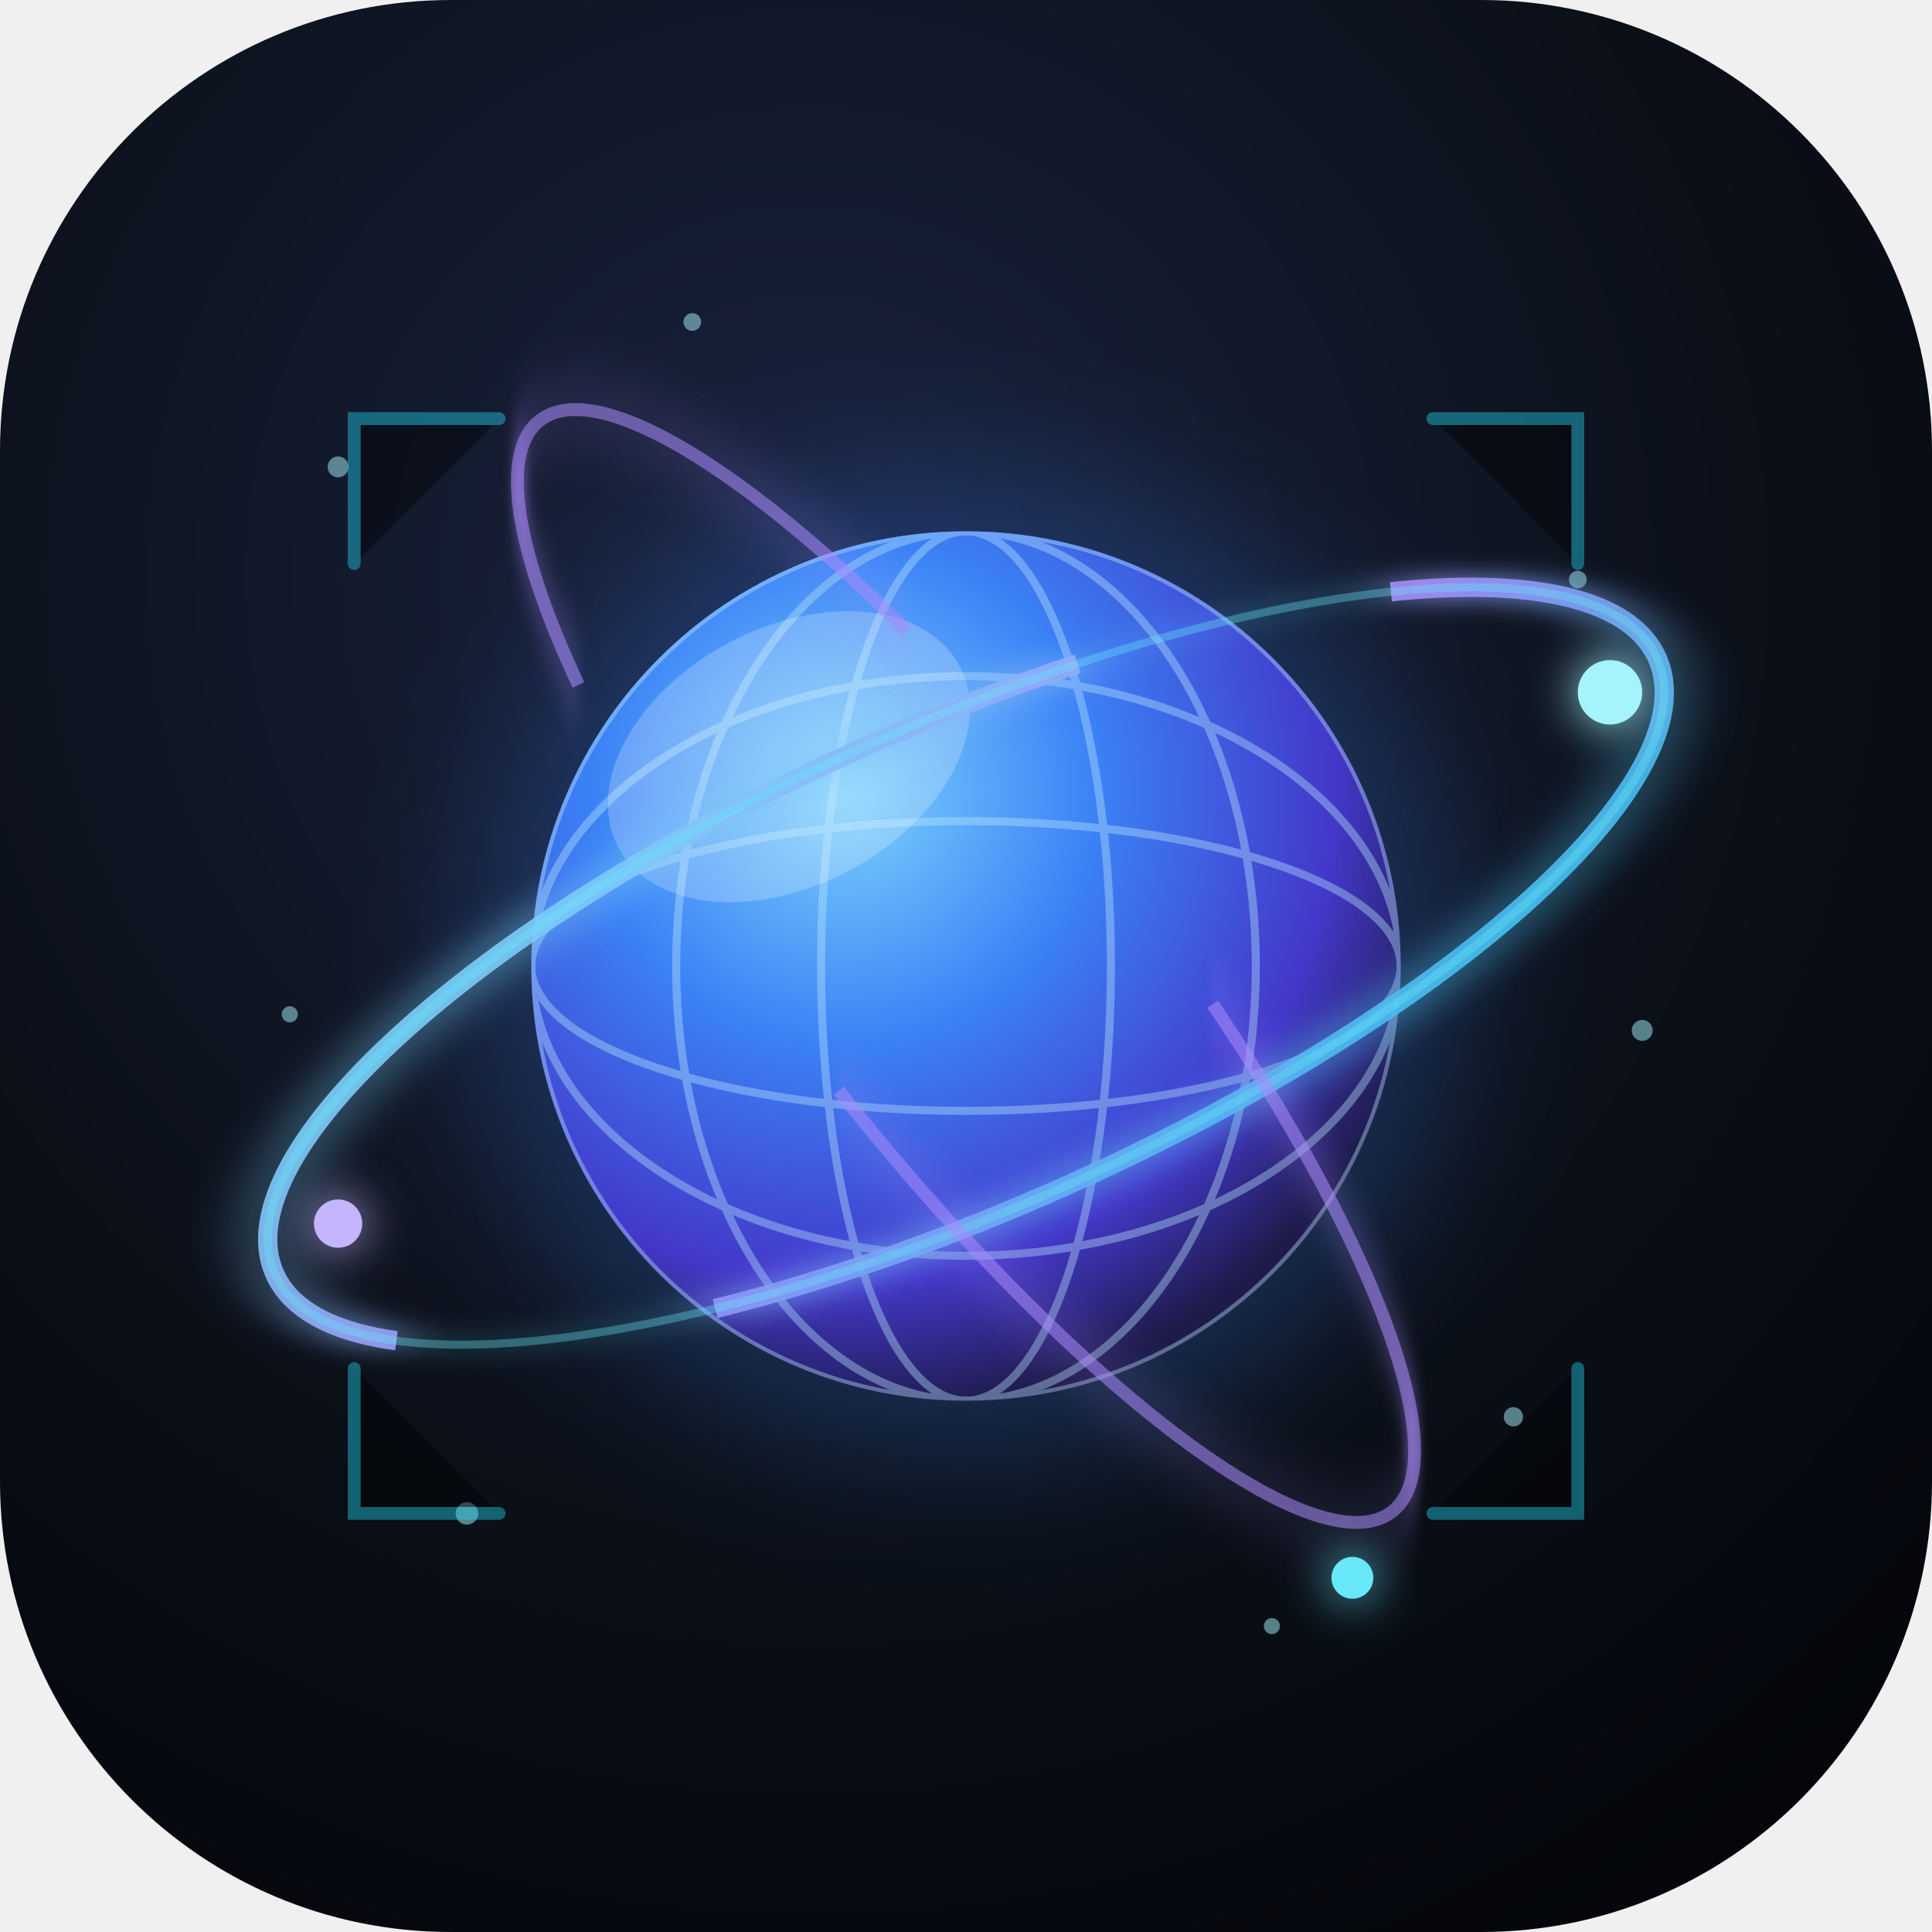
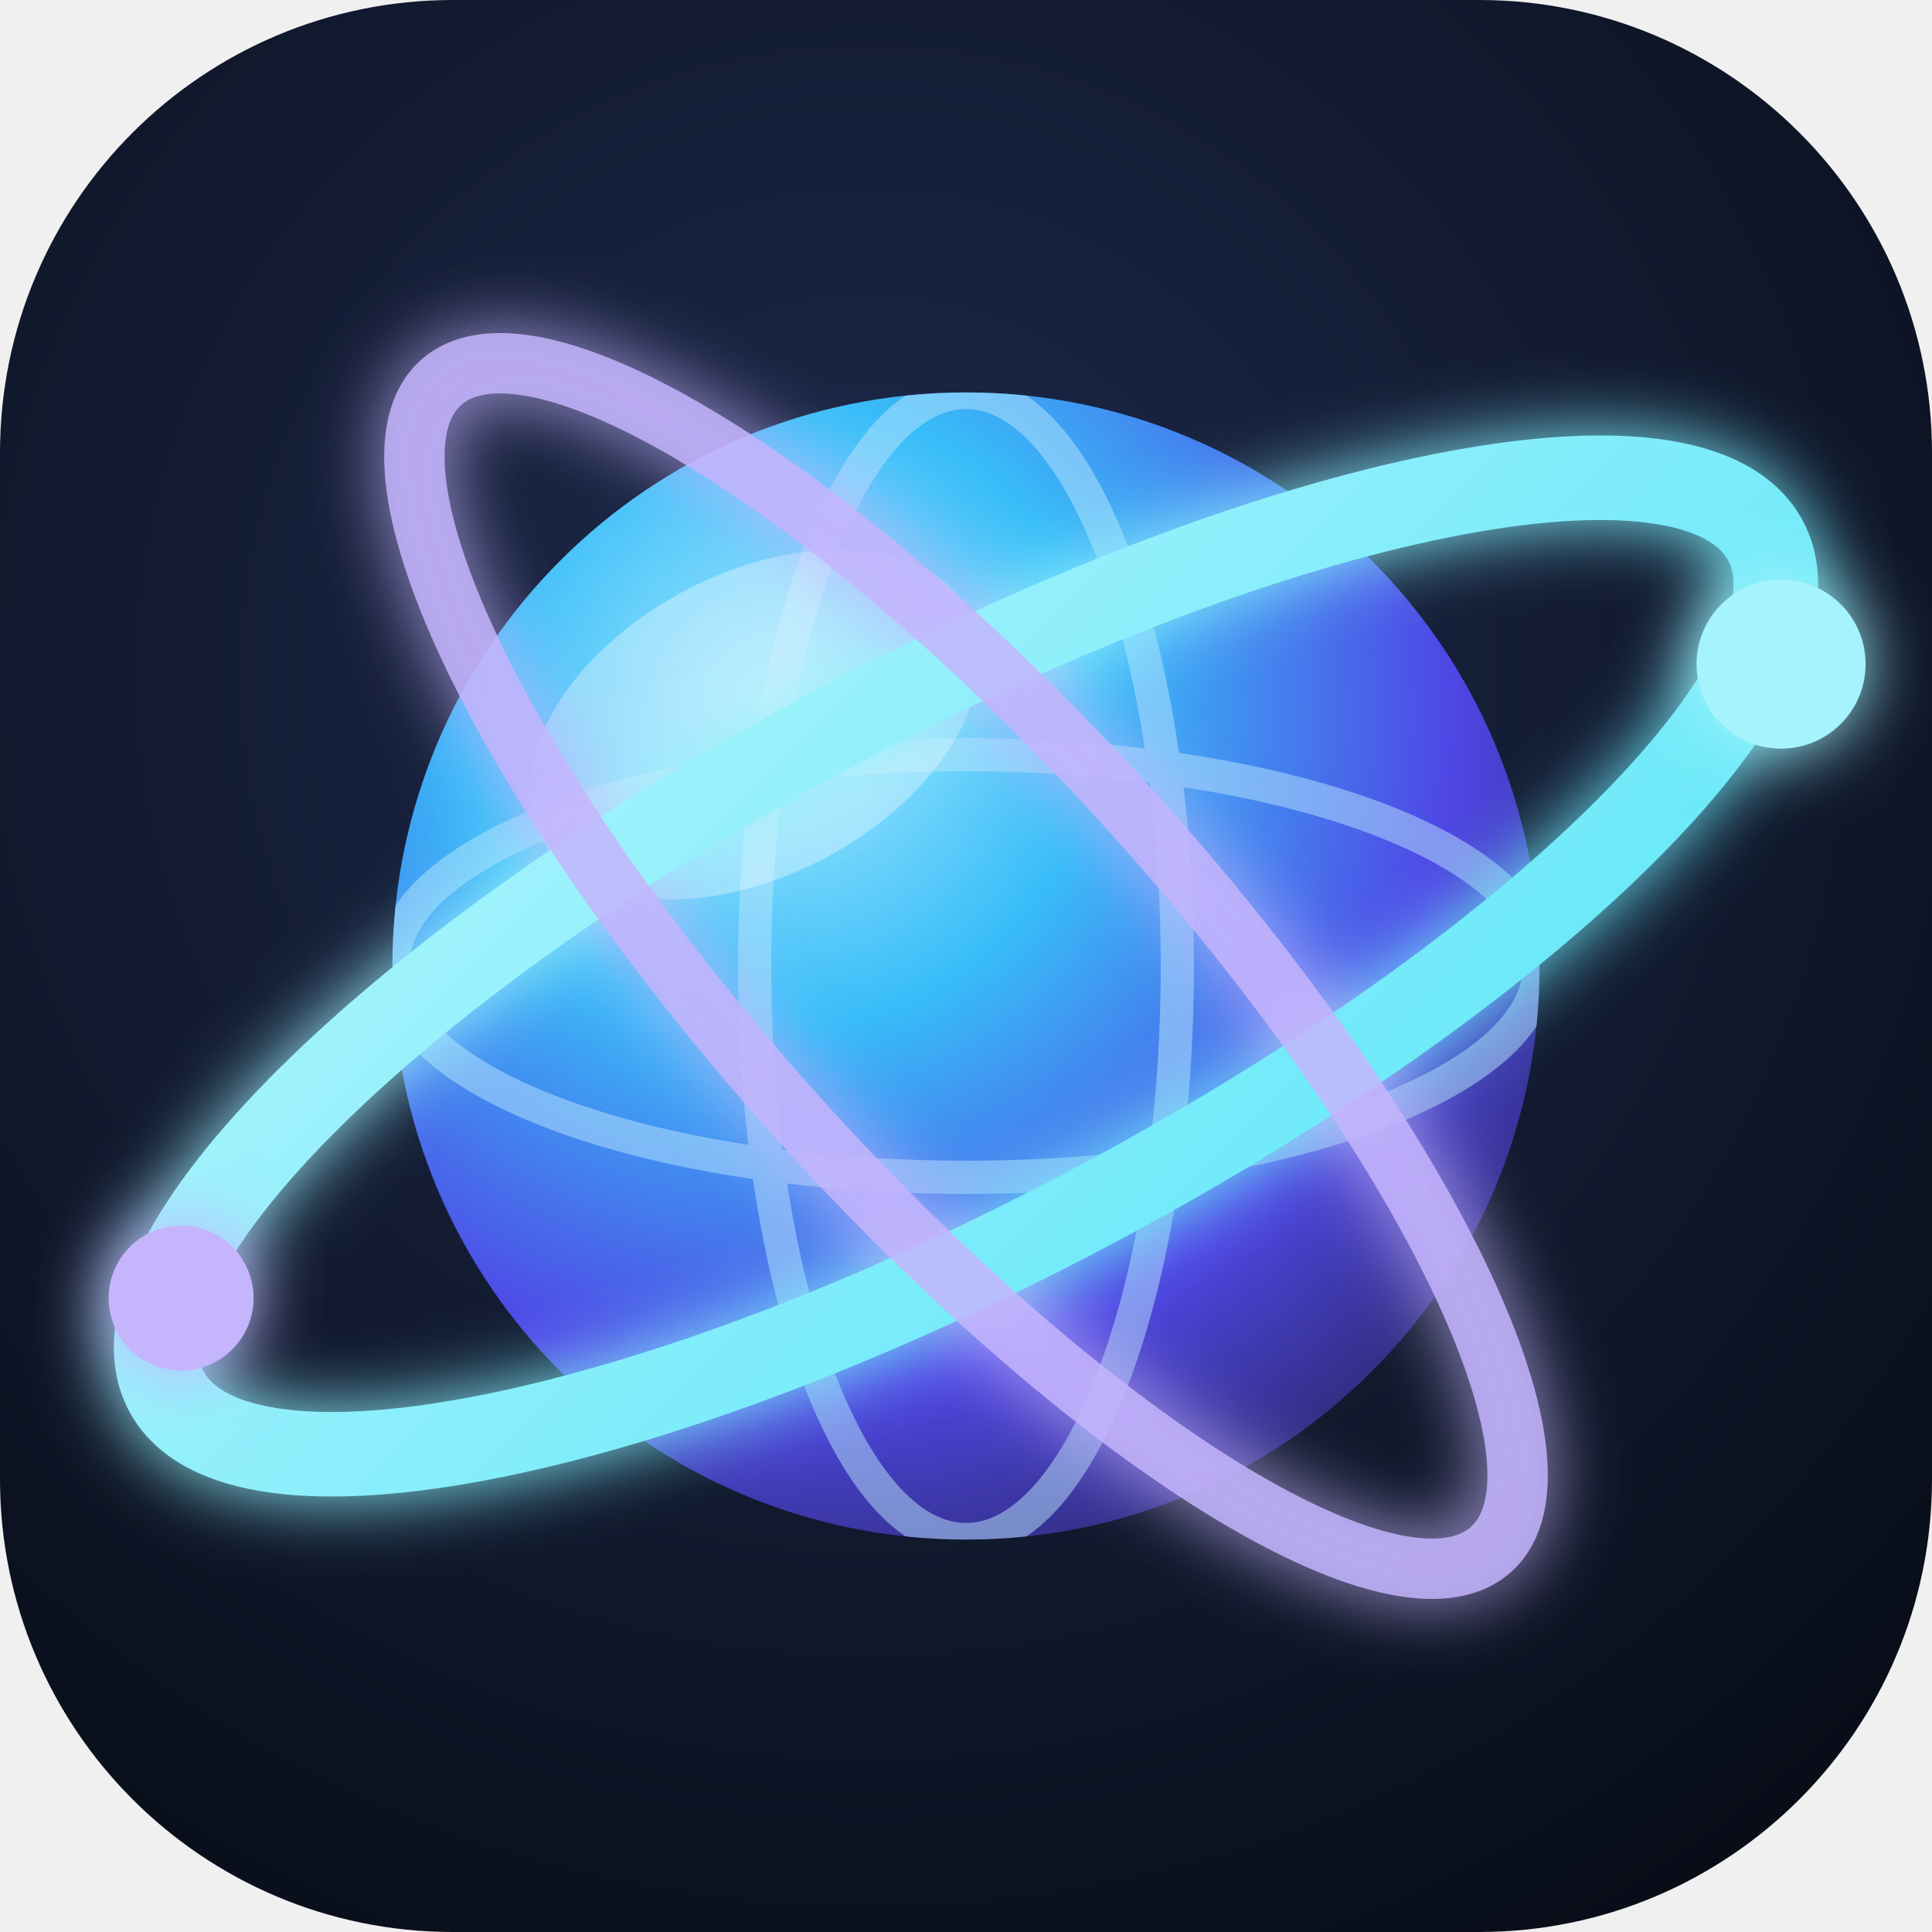
- <svg xmlns="http://www.w3.org/2000/svg" width="192" height="192" viewBox="0 0 240 240">
+ <svg xmlns="http://www.w3.org/2000/svg" width="64" height="64" viewBox="0 0 64 64">
  <defs>
-     <radialGradient id="gN-bg" cx="42%" cy="30%" r="80%">
-       <stop offset="0%" stop-color="#1a2340" />
-       <stop offset="60%" stop-color="#0b1019" />
-       <stop offset="100%" stop-color="#04060b" />
+     <radialGradient id="fBg" cx="45%" cy="35%" r="75%">
+       <stop offset="0%" stop-color="#1e2a4d" />
+       <stop offset="100%" stop-color="#080d18" />
    </radialGradient>
-     <radialGradient id="gN-ball" cx="36%" cy="30%" r="72%">
-       <stop offset="0%" stop-color="#7dd3fc" />
-       <stop offset="40%" stop-color="#3b82f6" />
-       <stop offset="78%" stop-color="#4338ca" />
-       <stop offset="100%" stop-color="#1e1b4b" />
+     <radialGradient id="fBall" cx="34%" cy="28%" r="78%">
+       <stop offset="0%" stop-color="#a5e9ff" />
+       <stop offset="35%" stop-color="#38bdf8" />
+       <stop offset="75%" stop-color="#4f46e5" />
+       <stop offset="100%" stop-color="#312e81" />
    </radialGradient>
-     <linearGradient id="gN-ring" x1="0" y1="0" x2="1" y2="1">
-       <stop offset="0%" stop-color="#67e8f9" />
-       <stop offset="50%" stop-color="#a78bfa" />
-       <stop offset="100%" stop-color="#22d3ee" />
+     <linearGradient id="fRing" x1="0" y1="0" x2="1" y2="1">
+       <stop offset="0%" stop-color="#a5f3fc" />
+       <stop offset="100%" stop-color="#67e8f9" />
    </linearGradient>
-     <clipPath id="gN-clip">
-       <circle cx="120" cy="120" r="54" />
-     </clipPath>
-     <filter id="gN-glow" x="-60%" y="-60%" width="220%" height="220%">
-       <feGaussianBlur stdDeviation="3" result="b" />
+     <filter id="fGlow" x="-50%" y="-50%" width="200%" height="200%">
+       <feGaussianBlur stdDeviation="1.2" result="b" />
      <feMerge>
        <feMergeNode in="b" />
        <feMergeNode in="SourceGraphic" />
      </feMerge>
    </filter>
-     <filter id="gN-glowSoft" x="-60%" y="-60%" width="220%" height="220%">
-       <feGaussianBlur stdDeviation="8" />
-     </filter>
  </defs>
-   <rect width="240" height="240" rx="56" fill="url(#gN-bg)" />
-   <g fill="#a5f3fc" opacity="0.5">
-     <circle cx="42" cy="58" r="1.3" />
-     <circle cx="196" cy="72" r="1.1" />
-     <circle cx="58" cy="188" r="1.4" />
-     <circle cx="188" cy="176" r="1.2" />
-     <circle cx="36" cy="126" r="1" />
-     <circle cx="204" cy="128" r="1.3" />
-     <circle cx="86" cy="40" r="1.1" />
-     <circle cx="158" cy="202" r="1" />
+   <rect width="64" height="64" rx="15" fill="url(#fBg)" />
+   <circle cx="32" cy="32" r="19" fill="url(#fBall)" />
+   <g clip-path="url(#fClip)" stroke="#bae6fd" fill="none" stroke-width="1.1" opacity="0.5">
+     <ellipse cx="32" cy="32" rx="19" ry="7" />
+     <ellipse cx="32" cy="32" rx="7" ry="19" />
  </g>
-   <circle cx="120" cy="120" r="62" fill="#3b82f6" opacity="0.22" filter="url(#gN-glowSoft)" />
-   <circle cx="120" cy="120" r="54" fill="url(#gN-ball)" />
-   <g clip-path="url(#gN-clip)" stroke="#bae6fd" fill="none" opacity="0.4">
-     <g stroke-width="1">
-       <ellipse cx="120" cy="120" rx="54" ry="18" />
-       <ellipse cx="120" cy="120" rx="54" ry="36" />
-       <ellipse cx="120" cy="120" rx="18" ry="54" />
-       <ellipse cx="120" cy="120" rx="36" ry="54" />
-       <circle cx="120" cy="120" r="54" />
-     </g>
+   <clipPath id="fClip">
+     <circle cx="32" cy="32" r="19" />
+   </clipPath>
+   <ellipse cx="25" cy="24" rx="8" ry="5" fill="#fff" opacity="0.35" transform="rotate(-28 25 24)" />
+   <g filter="url(#fGlow)" fill="none">
+     <ellipse cx="32" cy="32" rx="30" ry="9" stroke="url(#fRing)" stroke-width="2.8" transform="rotate(-28 32 32)" />
+     <ellipse cx="32" cy="32" rx="26" ry="7.5" stroke="#c4b5fd" stroke-width="2" transform="rotate(48 32 32)" opacity="0.85" />
  </g>
-   <ellipse cx="98" cy="94" rx="24" ry="16" fill="#fff" opacity="0.22" transform="rotate(-28 98 94)" />
-   <g filter="url(#gN-glow)" fill="none" transform="rotate(-24 120 120)">
-     <g>
-       <ellipse cx="120" cy="120" rx="94" ry="30" stroke="url(#gN-ring)" stroke-width="2.4" opacity="0.9" stroke-dasharray="150 40" />
-       <ellipse cx="120" cy="120" rx="94" ry="30" stroke="#67e8f9" stroke-width="1" opacity="0.35" />
-     </g>
-   </g>
-   <g filter="url(#gN-glow)" fill="none" transform="rotate(52 120 120)">
-     <g>
-       <ellipse cx="120" cy="120" rx="86" ry="22" stroke="#a78bfa" stroke-width="1.6" opacity="0.55" stroke-dasharray="90 60" />
-     </g>
-   </g>
-   <g filter="url(#gN-glow)">
-     <circle cx="200" cy="86" r="4" fill="#a5f3fc" />
-     <circle cx="42" cy="152" r="3" fill="#c4b5fd" />
-     <circle cx="168" cy="196" r="2.6" fill="#67e8f9" />
-   </g>
-   <g stroke="#22d3ee" stroke-width="1.6" opacity="0.42" stroke-linecap="round">
-     <path d="M44 70 V52 H62" />
-     <path d="M178 52 H196 V70" />
-     <path d="M196 170 V188 H178" />
-     <path d="M62 188 H44 V170" />
-   </g>
+   <circle cx="59" cy="22" r="2.8" fill="#a5f3fc" filter="url(#fGlow)" />
+   <circle cx="6" cy="43" r="2.4" fill="#c4b5fd" filter="url(#fGlow)" />
</svg>
